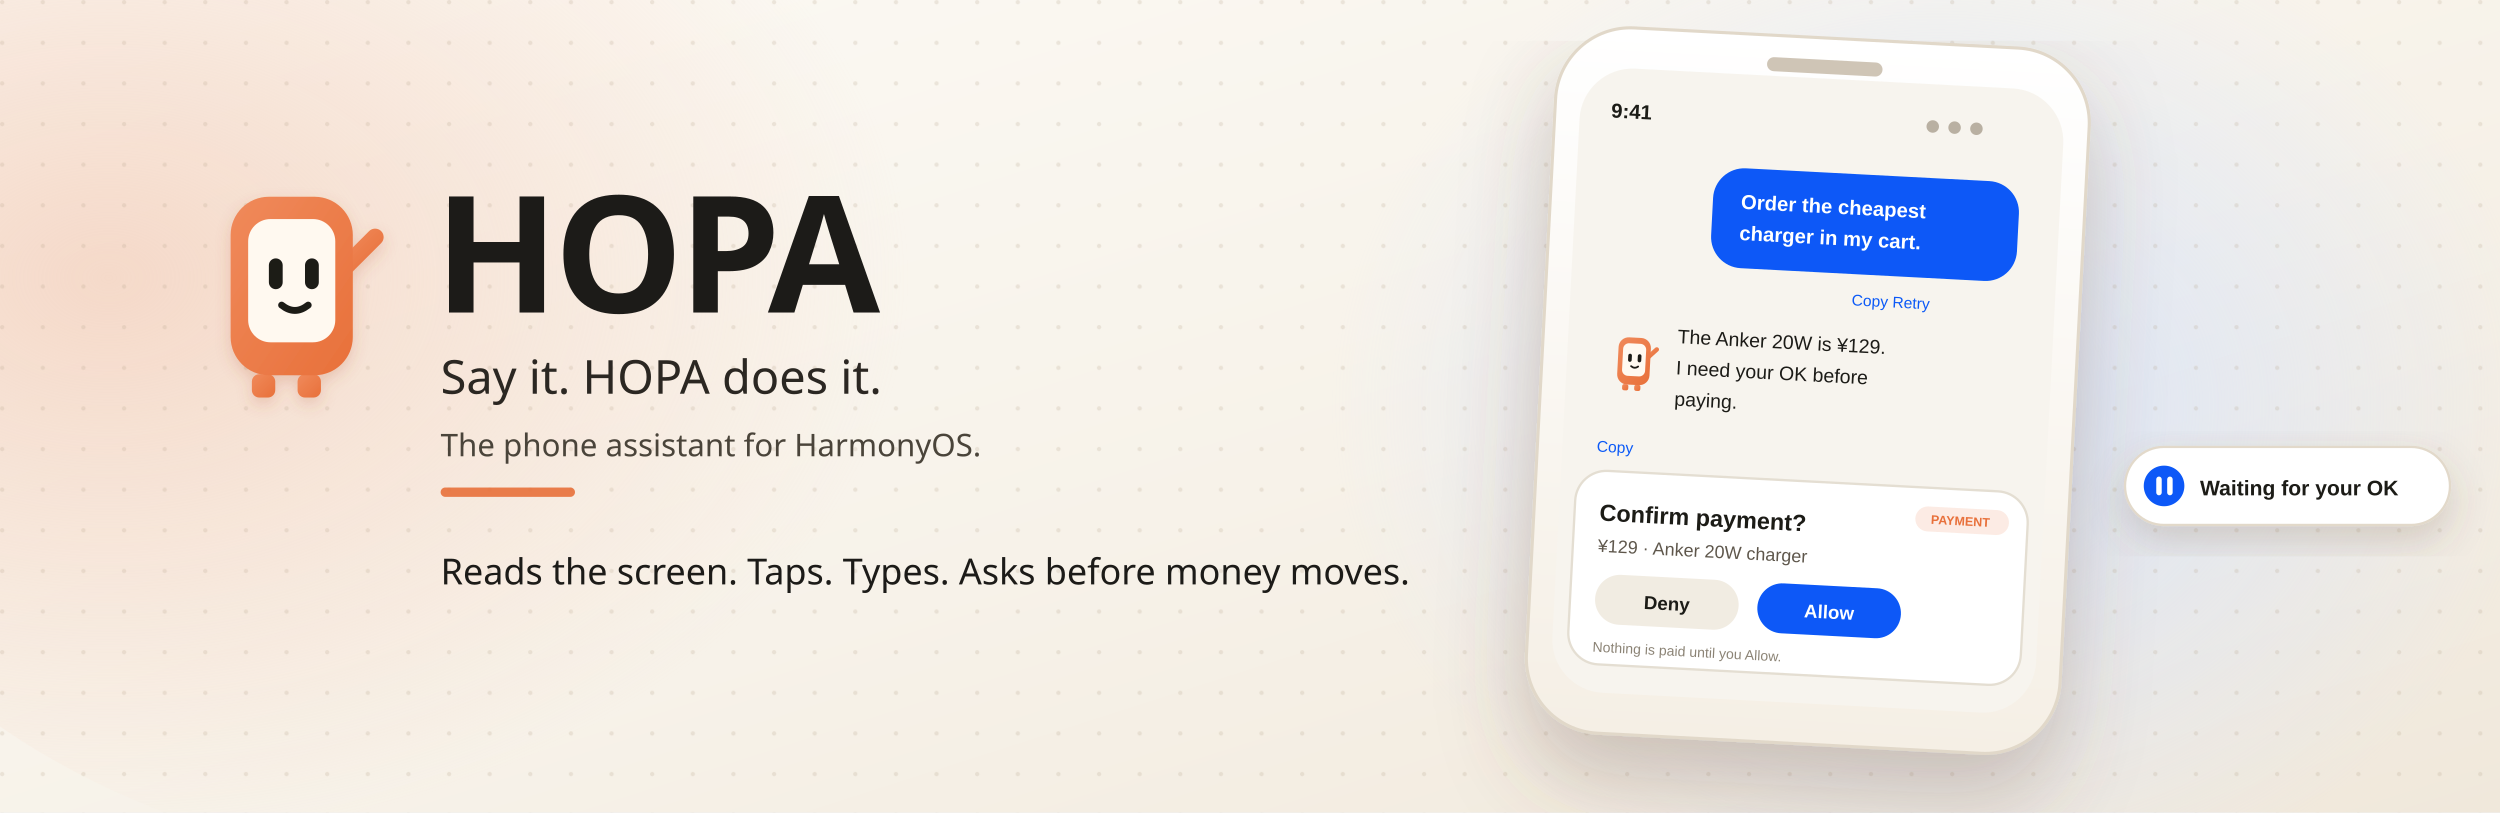
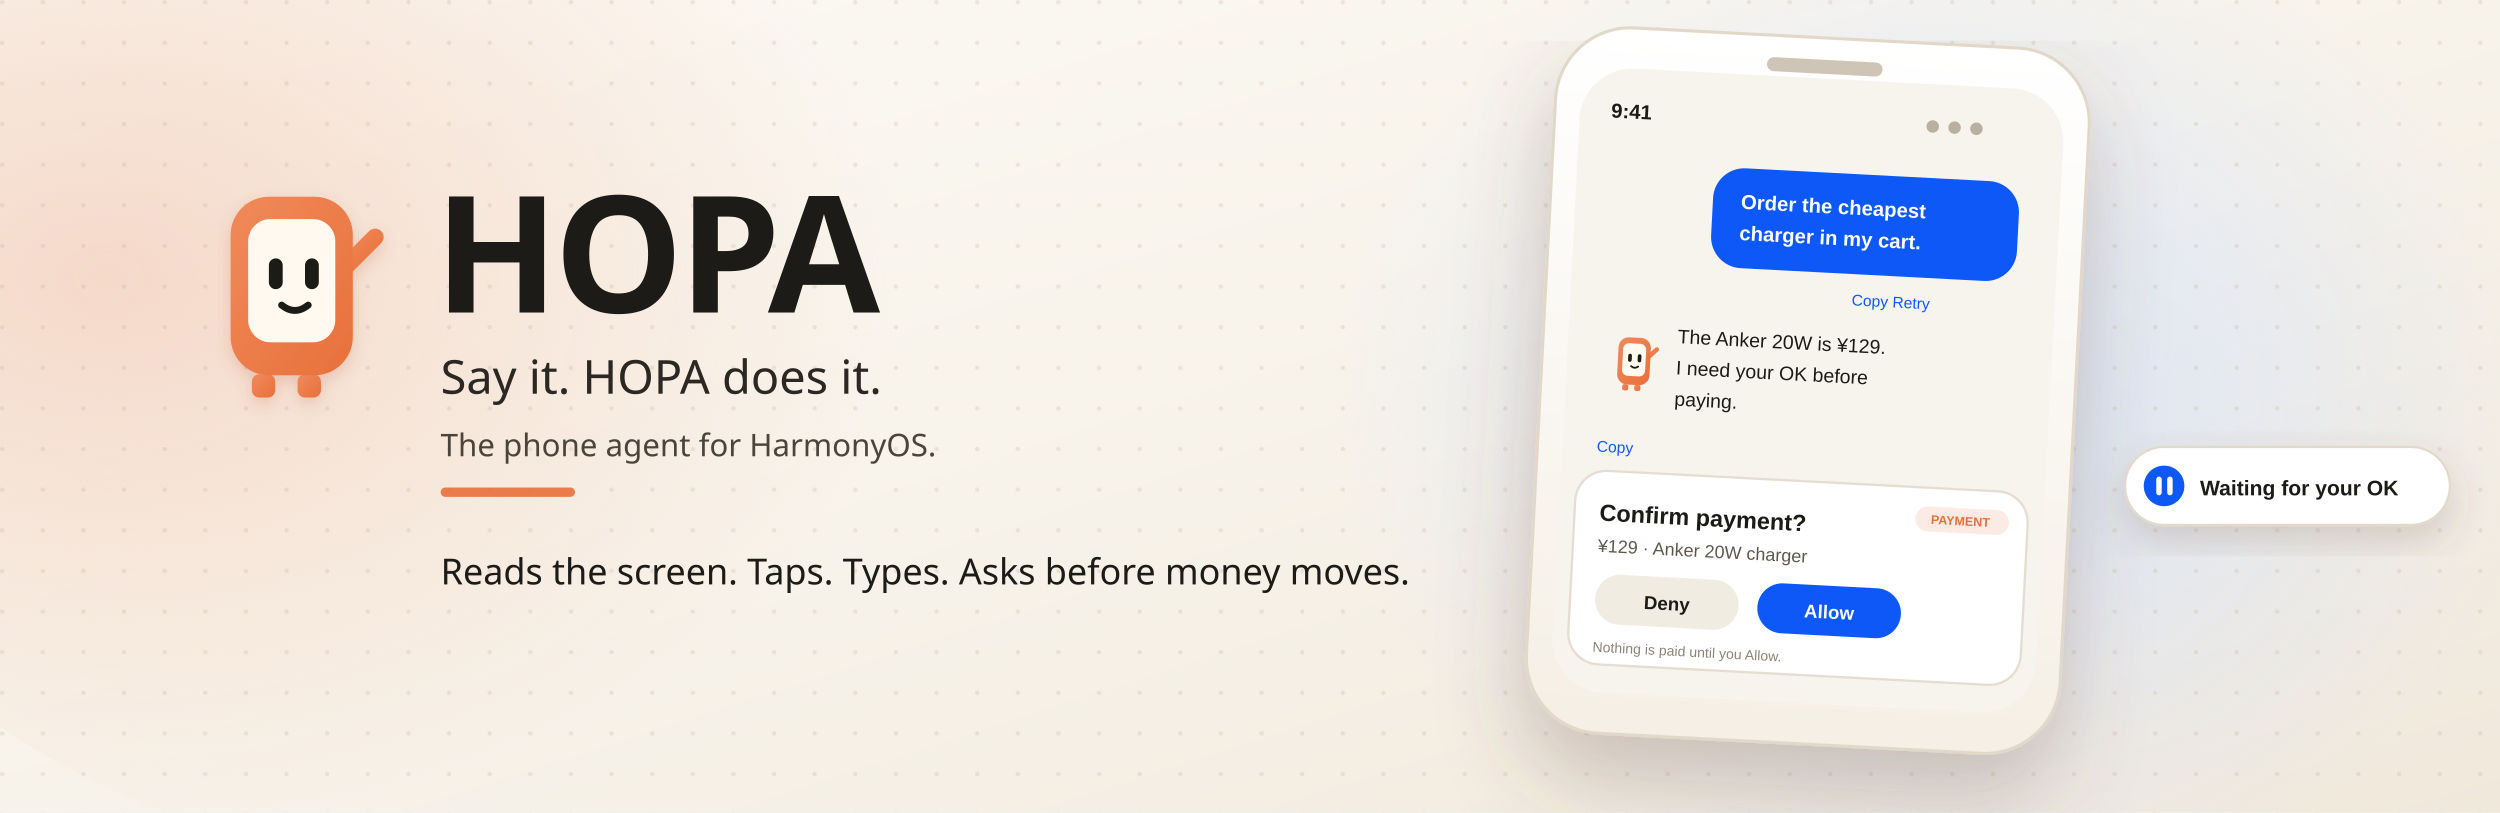
<svg xmlns="http://www.w3.org/2000/svg" viewBox="0 0 1600 520" role="img" aria-label="HOPA — reads the screen, taps, types, and asks before money moves">
  <defs>
    <linearGradient id="paper" x1="0" y1="0" x2="1" y2="1">
      <stop offset="0" stop-color="#FCFAF5" />
      <stop offset="0.55" stop-color="#F7F2E9" />
      <stop offset="1" stop-color="#F0E8DB" />
    </linearGradient>
    <radialGradient id="warmGlow" cx="0.22" cy="0.42" r="0.55">
      <stop offset="0" stop-color="#F4D4C2" stop-opacity="0.85" />
      <stop offset="1" stop-color="#F4D4C2" stop-opacity="0" />
    </radialGradient>
    <radialGradient id="blueGlow" cx="0.5" cy="0.5" r="0.5">
      <stop offset="0" stop-color="#CFE0FF" stop-opacity="0.75" />
      <stop offset="1" stop-color="#CFE0FF" stop-opacity="0" />
    </radialGradient>
    <linearGradient id="coral" x1="0" y1="0" x2="1" y2="1">
      <stop offset="0" stop-color="#F08A5B" />
      <stop offset="1" stop-color="#E8703A" />
    </linearGradient>
    <linearGradient id="frame" x1="0" y1="0" x2="0" y2="1">
      <stop offset="0" stop-color="#FFFFFF" />
      <stop offset="1" stop-color="#F5EFE5" />
    </linearGradient>
    <pattern id="dots" width="26" height="26" patternUnits="userSpaceOnUse">
      <circle cx="1.4" cy="1.4" r="1.4" fill="#B8A58E" opacity="0.22" />
    </pattern>
    <filter id="phoneShadow" x="-35%" y="-35%" width="170%" height="170%">
      <feDropShadow dx="0" dy="26" stdDeviation="28" flood-color="#6E4E36" flood-opacity="0.28" />
    </filter>
    <filter id="markShadow" x="-40%" y="-40%" width="180%" height="180%">
      <feDropShadow dx="0" dy="12" stdDeviation="14" flood-color="#B65A32" flood-opacity="0.22" />
    </filter>
    <filter id="chipShadow" x="-40%" y="-40%" width="180%" height="180%">
      <feDropShadow dx="0" dy="10" stdDeviation="12" flood-color="#6E4E36" flood-opacity="0.20" />
    </filter>
  </defs>
  <rect width="1600" height="520" fill="url(#paper)" />
  <ellipse cx="330" cy="230" rx="470" ry="330" fill="url(#warmGlow)" />
  <ellipse cx="1240" cy="260" rx="390" ry="330" fill="url(#blueGlow)" />
  <rect width="1600" height="520" fill="url(#dots)" />
  <g transform="translate(100 96) scale(0.34)" filter="url(#markShadow)">
    <path d="M 350 226 L 412 164" stroke="url(#coral)" stroke-width="32" stroke-linecap="round" fill="none" />
    <rect x="180" y="422" width="44" height="44" rx="14" fill="url(#coral)" />
    <rect x="266" y="422" width="44" height="44" rx="14" fill="url(#coral)" />
    <rect x="140" y="88" width="230" height="336" rx="72" fill="url(#coral)" />
    <rect x="173" y="130" width="164" height="232" rx="42" fill="#FFF9F0" />
    <rect x="212" y="204" width="26" height="58" rx="13" fill="#1C1B18" />
    <rect x="280" y="204" width="26" height="58" rx="13" fill="#1C1B18" />
    <path d="M 236 292 Q 261 312 286 292" stroke="#1C1B18" stroke-width="13" stroke-linecap="round" fill="none" />
  </g>
  <text x="278" y="200" font-family="'Segoe UI', 'PingFang SC', 'Microsoft YaHei', sans-serif" font-size="104" font-weight="800" letter-spacing="-3" fill="#1C1B18">HOPA</text>
  <text x="282" y="252" font-family="'Segoe UI', 'PingFang SC', 'Microsoft YaHei', sans-serif" font-size="30" font-weight="500" fill="#2B2722">Say it. HOPA does it.</text>
-   <text x="282" y="292" font-family="'Segoe UI', 'PingFang SC', 'Microsoft YaHei', sans-serif" font-size="20" fill="#4A443A">The phone assistant for HarmonyOS.</text>
+   <text x="282" y="292" font-family="'Segoe UI', 'PingFang SC', 'Microsoft YaHei', sans-serif" font-size="20" fill="#4A443A">The phone agent for HarmonyOS.</text>
  <rect x="282" y="312" width="86" height="6" rx="3" fill="#E8703A" opacity="0.9" />
  <text x="282" y="374" font-family="'Segoe UI', 'PingFang SC', 'Microsoft YaHei', sans-serif" font-size="23" font-weight="500" fill="#1C1B18">Reads the screen. Taps. Types. Asks before money moves.</text>
  <g transform="translate(986 24) rotate(3 171 226)" filter="url(#phoneShadow)">
    <rect width="342" height="452" rx="48" fill="url(#frame)" stroke="#E1D8C9" stroke-width="2" />
    <rect x="16" y="26" width="310" height="400" rx="34" fill="#F7F4EE" />
    <rect x="134" y="14" width="74" height="9" rx="4.5" fill="#CFC5B6" />
    <text x="36" y="58" font-family="'Segoe UI', Arial, sans-serif" font-size="13" font-weight="600" fill="#1C1B18">9:41</text>
    <circle cx="270" cy="53" r="4" fill="#B9B0A2" />
    <circle cx="256" cy="53" r="4" fill="#B9B0A2" />
    <circle cx="242" cy="53" r="4" fill="#B9B0A2" />
    <rect x="104" y="86" width="196" height="64" rx="20" fill="#0A59F7" />
    <text x="122" y="112" font-family="'Segoe UI', Arial, sans-serif" font-size="13" font-weight="600" fill="#FFFFFF">Order the cheapest</text>
    <text x="122" y="132" font-family="'Segoe UI', Arial, sans-serif" font-size="13" font-weight="600" fill="#FFFFFF">charger in my cart.</text>
    <text x="196" y="170" font-family="'Segoe UI', Arial, sans-serif" font-size="10" fill="#0A59F7">Copy   Retry</text>
    <g transform="translate(36 190) scale(0.09)">
      <path d="M 350 226 L 412 164" stroke="url(#coral)" stroke-width="32" stroke-linecap="round" fill="none" />
      <rect x="180" y="422" width="44" height="44" rx="14" fill="url(#coral)" />
      <rect x="266" y="422" width="44" height="44" rx="14" fill="url(#coral)" />
      <rect x="140" y="88" width="230" height="336" rx="72" fill="url(#coral)" />
      <rect x="173" y="130" width="164" height="232" rx="42" fill="#FFF9F0" />
      <rect x="212" y="204" width="26" height="58" rx="13" fill="#1C1B18" />
      <rect x="280" y="204" width="26" height="58" rx="13" fill="#1C1B18" />
      <path d="M 236 292 Q 261 312 286 292" stroke="#1C1B18" stroke-width="13" stroke-linecap="round" fill="none" />
    </g>
    <text x="86" y="200" font-family="'Segoe UI', Arial, sans-serif" font-size="12.5" fill="#1C1B18">The Anker 20W is ¥129.</text>
    <text x="86" y="220" font-family="'Segoe UI', Arial, sans-serif" font-size="12.5" fill="#1C1B18">I need your OK before</text>
    <text x="86" y="240" font-family="'Segoe UI', Arial, sans-serif" font-size="12.5" fill="#1C1B18">paying.</text>
    <text x="38" y="272" font-family="'Segoe UI', Arial, sans-serif" font-size="10" fill="#0A59F7">Copy</text>
    <rect x="26" y="284" width="290" height="124" rx="20" fill="#FFFFFF" stroke="#E4DED2" stroke-width="1.5" />
    <rect x="244" y="296" width="60" height="16" rx="8" fill="#E8703A" opacity="0.14" />
    <text x="254" y="307" font-family="'Segoe UI', Arial, sans-serif" font-size="8" font-weight="700" fill="#E8703A">PAYMENT</text>
    <text x="42" y="316" font-family="'Segoe UI', Arial, sans-serif" font-size="15" font-weight="700" fill="#1C1B18">Confirm payment?</text>
    <text x="42" y="336" font-family="'Segoe UI', Arial, sans-serif" font-size="11.5" fill="#5E574C">¥129  ·  Anker 20W charger</text>
    <rect x="42" y="350" width="92" height="32" rx="16" fill="#F1ECE2" />
    <text x="88" y="371" text-anchor="middle" font-family="'Segoe UI', Arial, sans-serif" font-size="12" font-weight="600" fill="#1C1B18">Deny</text>
    <rect x="146" y="350" width="92" height="32" rx="16" fill="#0A59F7" />
    <text x="192" y="371" text-anchor="middle" font-family="'Segoe UI', Arial, sans-serif" font-size="12" font-weight="600" fill="#FFFFFF">Allow</text>
    <text x="42" y="400" font-family="'Segoe UI', Arial, sans-serif" font-size="9" fill="#8B8375">Nothing is paid until you Allow.</text>
  </g>
  <g transform="translate(1360 286)" filter="url(#chipShadow)">
    <rect width="208" height="50" rx="25" fill="#FFFFFF" stroke="#E2D9CA" stroke-width="1.5" />
    <circle cx="25" cy="25" r="13" fill="#0A59F7" />
    <rect x="20" y="19" width="3.5" height="12" rx="1.75" fill="#FFFFFF" />
    <rect x="27" y="19" width="3.5" height="12" rx="1.75" fill="#FFFFFF" />
    <text x="48" y="31" font-family="'Segoe UI', Arial, sans-serif" font-size="13.5" font-weight="600" fill="#1C1B18">Waiting for your OK</text>
  </g>
</svg>
